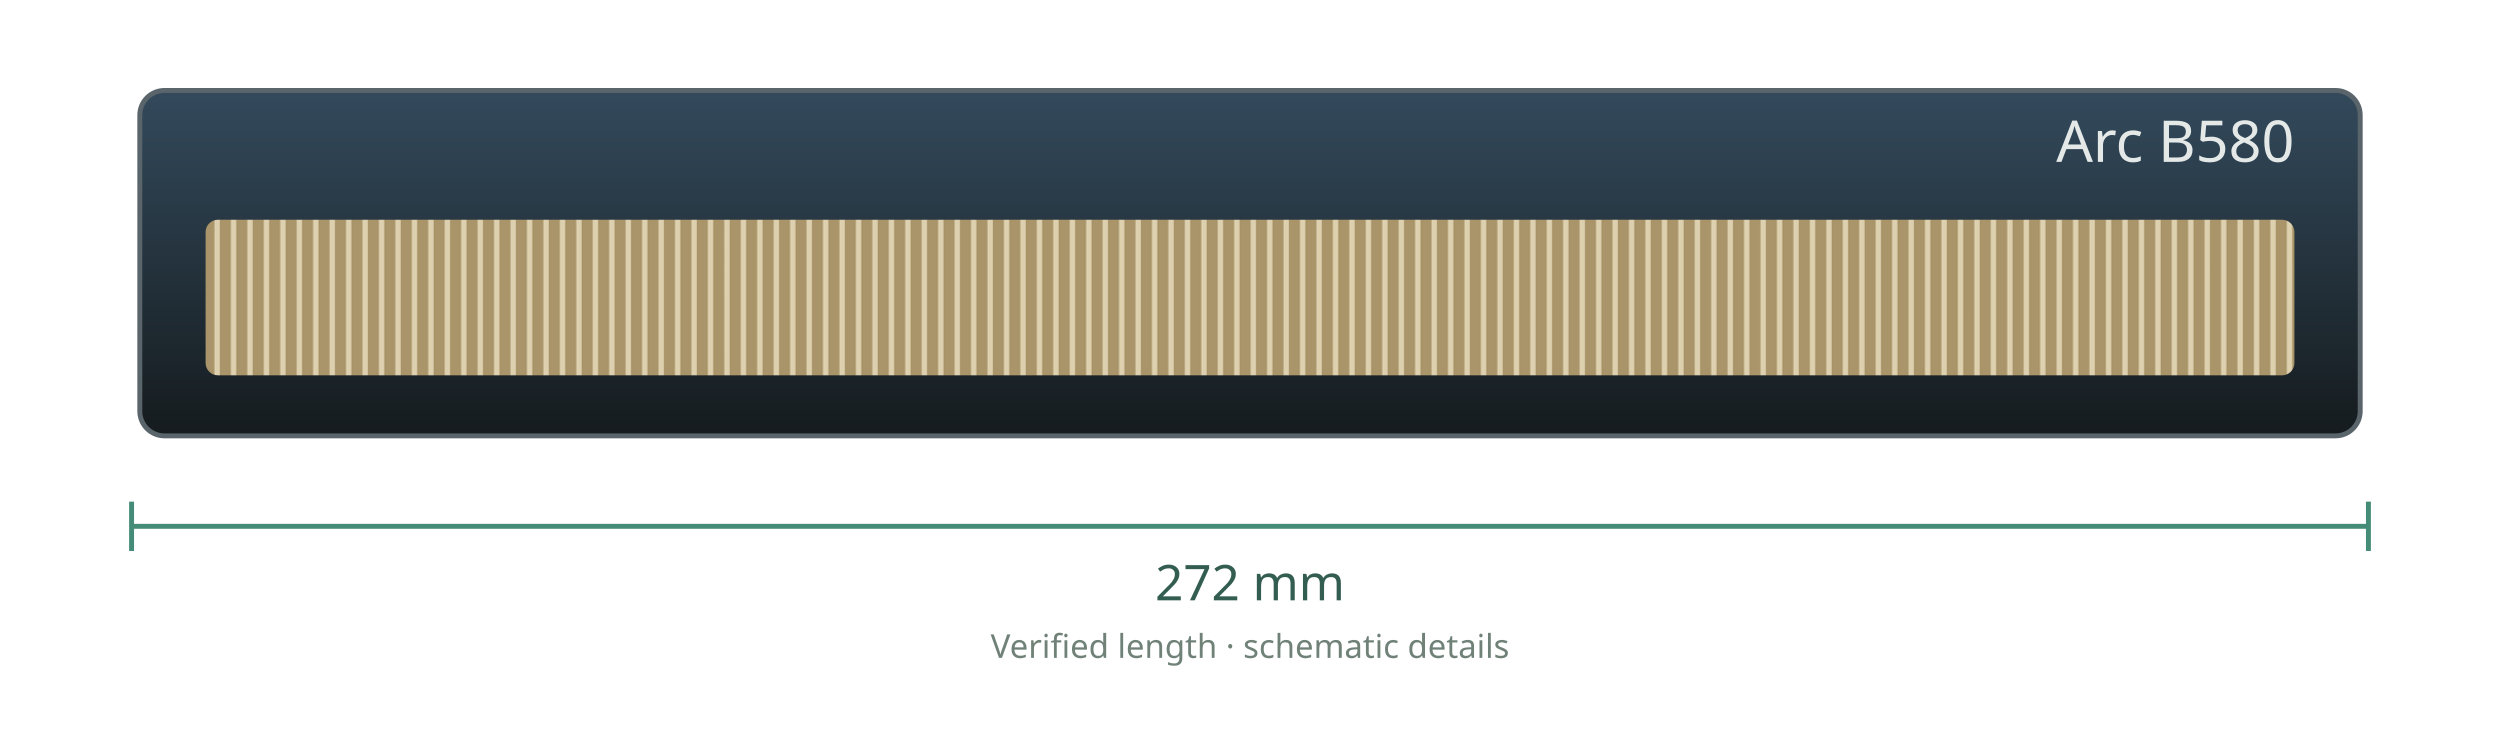
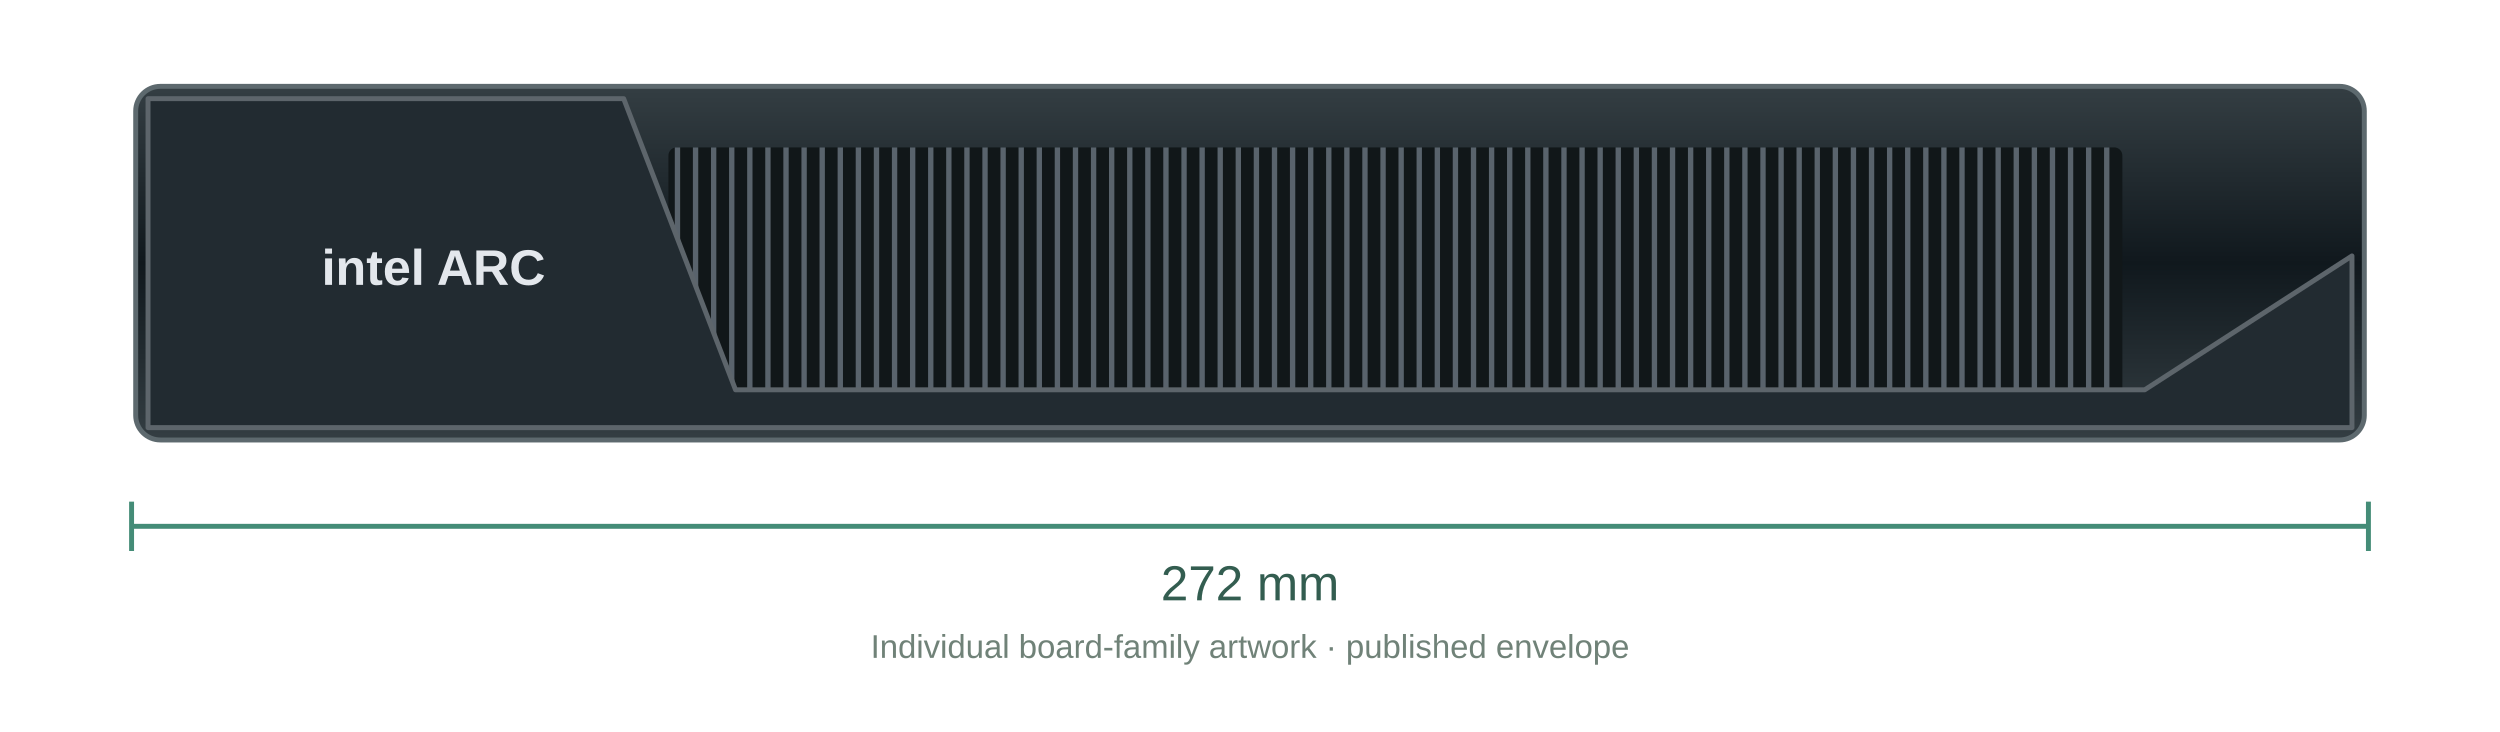
- <svg xmlns="http://www.w3.org/2000/svg" viewBox="-16 -10 304 89" role="img" aria-label="Arc B580 dimensioned 2D schematic">
+ <svg xmlns="http://www.w3.org/2000/svg" viewBox="-16 -10 304 89" role="img" aria-label="Arc B580 dimensioned view">
  <defs>
-     <linearGradient id="body" x2="0" y2="1">
-       <stop stop-color="#334a5c" />
-       <stop offset="1" stop-color="#151b1e" />
+     <linearGradient id="shell" x2="0" y2="1">
+       <stop stop-color="#343e43" />
+       <stop offset=".5" stop-color="#10181d" />
+       <stop offset="1" stop-color="#343e43" />
    </linearGradient>
-     <pattern id="fins" width="2" height="4" patternUnits="userSpaceOnUse">
-       <rect width="2" height="4" fill="#a99569" />
-       <path d="M.4 0V4" stroke="#ddd0af" stroke-width=".65" />
-     </pattern>
+     <linearGradient id="metal" x2="0" y2="1">
+       <stop stop-color="#6c767c" />
+       <stop offset=".4" stop-color="#343e43" />
+       <stop offset="1" stop-color="#6c767c" />
+     </linearGradient>
  </defs>
-   <rect x="1" y="1" width="270" height="42" rx="3" fill="url(#body)" stroke="#59646b" stroke-width=".6" />
-   <rect x="9" y="16.72" width="254" height="18.92" rx="1.5" fill="url(#fins)" />
-   <text x="263" y="9.68" fill="#e4e9e8" font-family="system-ui,sans-serif" font-size="7.0" text-anchor="end">Arc B580</text>
+   <rect x="0.5" y="0.5" width="271" height="43" rx="3" fill="url(#shell)" stroke="#5d696e" stroke-width="0.6" />
+   <rect x="65.28" y="7.92" width="176.8" height="30.8" rx="1" fill="#111719" />
+   <path d="M66.38 7.92V38.72" fill="none" stroke="#59636c" stroke-width="0.65" stroke-linejoin="round" />
+   <path d="M68.58 7.92V38.72" fill="none" stroke="#59636c" stroke-width="0.65" stroke-linejoin="round" />
+   <path d="M70.78 7.92V38.72" fill="none" stroke="#59636c" stroke-width="0.65" stroke-linejoin="round" />
+   <path d="M72.98 7.92V38.72" fill="none" stroke="#59636c" stroke-width="0.65" stroke-linejoin="round" />
+   <path d="M75.18 7.92V38.72" fill="none" stroke="#59636c" stroke-width="0.65" stroke-linejoin="round" />
+   <path d="M77.38 7.92V38.72" fill="none" stroke="#59636c" stroke-width="0.65" stroke-linejoin="round" />
+   <path d="M79.58 7.92V38.72" fill="none" stroke="#59636c" stroke-width="0.65" stroke-linejoin="round" />
+   <path d="M81.78 7.92V38.72" fill="none" stroke="#59636c" stroke-width="0.65" stroke-linejoin="round" />
+   <path d="M83.98 7.92V38.72" fill="none" stroke="#59636c" stroke-width="0.65" stroke-linejoin="round" />
+   <path d="M86.18 7.92V38.72" fill="none" stroke="#59636c" stroke-width="0.65" stroke-linejoin="round" />
+   <path d="M88.38 7.92V38.72" fill="none" stroke="#59636c" stroke-width="0.65" stroke-linejoin="round" />
+   <path d="M90.58 7.92V38.72" fill="none" stroke="#59636c" stroke-width="0.65" stroke-linejoin="round" />
+   <path d="M92.78 7.92V38.72" fill="none" stroke="#59636c" stroke-width="0.65" stroke-linejoin="round" />
+   <path d="M94.98 7.92V38.72" fill="none" stroke="#59636c" stroke-width="0.65" stroke-linejoin="round" />
+   <path d="M97.18 7.92V38.72" fill="none" stroke="#59636c" stroke-width="0.65" stroke-linejoin="round" />
+   <path d="M99.38 7.92V38.72" fill="none" stroke="#59636c" stroke-width="0.65" stroke-linejoin="round" />
+   <path d="M101.58 7.92V38.72" fill="none" stroke="#59636c" stroke-width="0.65" stroke-linejoin="round" />
+   <path d="M103.78 7.92V38.72" fill="none" stroke="#59636c" stroke-width="0.65" stroke-linejoin="round" />
+   <path d="M105.98 7.92V38.72" fill="none" stroke="#59636c" stroke-width="0.65" stroke-linejoin="round" />
+   <path d="M108.18 7.92V38.72" fill="none" stroke="#59636c" stroke-width="0.65" stroke-linejoin="round" />
+   <path d="M110.38 7.92V38.72" fill="none" stroke="#59636c" stroke-width="0.65" stroke-linejoin="round" />
+   <path d="M112.58 7.92V38.72" fill="none" stroke="#59636c" stroke-width="0.65" stroke-linejoin="round" />
+   <path d="M114.78 7.92V38.72" fill="none" stroke="#59636c" stroke-width="0.65" stroke-linejoin="round" />
+   <path d="M116.98 7.92V38.72" fill="none" stroke="#59636c" stroke-width="0.65" stroke-linejoin="round" />
+   <path d="M119.18 7.92V38.72" fill="none" stroke="#59636c" stroke-width="0.65" stroke-linejoin="round" />
+   <path d="M121.38 7.92V38.72" fill="none" stroke="#59636c" stroke-width="0.65" stroke-linejoin="round" />
+   <path d="M123.58 7.92V38.72" fill="none" stroke="#59636c" stroke-width="0.65" stroke-linejoin="round" />
+   <path d="M125.78 7.92V38.72" fill="none" stroke="#59636c" stroke-width="0.65" stroke-linejoin="round" />
+   <path d="M127.98 7.92V38.72" fill="none" stroke="#59636c" stroke-width="0.65" stroke-linejoin="round" />
+   <path d="M130.18 7.92V38.72" fill="none" stroke="#59636c" stroke-width="0.65" stroke-linejoin="round" />
+   <path d="M132.38 7.92V38.72" fill="none" stroke="#59636c" stroke-width="0.65" stroke-linejoin="round" />
+   <path d="M134.58 7.92V38.72" fill="none" stroke="#59636c" stroke-width="0.65" stroke-linejoin="round" />
+   <path d="M136.78 7.92V38.72" fill="none" stroke="#59636c" stroke-width="0.65" stroke-linejoin="round" />
+   <path d="M138.98 7.92V38.72" fill="none" stroke="#59636c" stroke-width="0.65" stroke-linejoin="round" />
+   <path d="M141.18 7.92V38.72" fill="none" stroke="#59636c" stroke-width="0.65" stroke-linejoin="round" />
+   <path d="M143.38 7.92V38.72" fill="none" stroke="#59636c" stroke-width="0.65" stroke-linejoin="round" />
+   <path d="M145.58 7.92V38.72" fill="none" stroke="#59636c" stroke-width="0.65" stroke-linejoin="round" />
+   <path d="M147.78 7.92V38.72" fill="none" stroke="#59636c" stroke-width="0.65" stroke-linejoin="round" />
+   <path d="M149.98 7.92V38.72" fill="none" stroke="#59636c" stroke-width="0.65" stroke-linejoin="round" />
+   <path d="M152.18 7.92V38.72" fill="none" stroke="#59636c" stroke-width="0.65" stroke-linejoin="round" />
+   <path d="M154.38 7.92V38.72" fill="none" stroke="#59636c" stroke-width="0.65" stroke-linejoin="round" />
+   <path d="M156.58 7.92V38.72" fill="none" stroke="#59636c" stroke-width="0.65" stroke-linejoin="round" />
+   <path d="M158.78 7.92V38.72" fill="none" stroke="#59636c" stroke-width="0.65" stroke-linejoin="round" />
+   <path d="M160.98 7.92V38.72" fill="none" stroke="#59636c" stroke-width="0.65" stroke-linejoin="round" />
+   <path d="M163.18 7.92V38.72" fill="none" stroke="#59636c" stroke-width="0.65" stroke-linejoin="round" />
+   <path d="M165.38 7.92V38.72" fill="none" stroke="#59636c" stroke-width="0.65" stroke-linejoin="round" />
+   <path d="M167.58 7.92V38.72" fill="none" stroke="#59636c" stroke-width="0.65" stroke-linejoin="round" />
+   <path d="M169.78 7.92V38.72" fill="none" stroke="#59636c" stroke-width="0.65" stroke-linejoin="round" />
+   <path d="M171.98 7.92V38.72" fill="none" stroke="#59636c" stroke-width="0.65" stroke-linejoin="round" />
+   <path d="M174.18 7.92V38.72" fill="none" stroke="#59636c" stroke-width="0.65" stroke-linejoin="round" />
+   <path d="M176.38 7.92V38.72" fill="none" stroke="#59636c" stroke-width="0.65" stroke-linejoin="round" />
+   <path d="M178.58 7.92V38.72" fill="none" stroke="#59636c" stroke-width="0.65" stroke-linejoin="round" />
+   <path d="M180.78 7.92V38.72" fill="none" stroke="#59636c" stroke-width="0.65" stroke-linejoin="round" />
+   <path d="M182.98 7.92V38.72" fill="none" stroke="#59636c" stroke-width="0.65" stroke-linejoin="round" />
+   <path d="M185.18 7.92V38.72" fill="none" stroke="#59636c" stroke-width="0.65" stroke-linejoin="round" />
+   <path d="M187.38 7.92V38.72" fill="none" stroke="#59636c" stroke-width="0.65" stroke-linejoin="round" />
+   <path d="M189.58 7.92V38.72" fill="none" stroke="#59636c" stroke-width="0.65" stroke-linejoin="round" />
+   <path d="M191.78 7.92V38.72" fill="none" stroke="#59636c" stroke-width="0.65" stroke-linejoin="round" />
+   <path d="M193.98 7.92V38.72" fill="none" stroke="#59636c" stroke-width="0.65" stroke-linejoin="round" />
+   <path d="M196.18 7.92V38.72" fill="none" stroke="#59636c" stroke-width="0.65" stroke-linejoin="round" />
+   <path d="M198.38 7.92V38.72" fill="none" stroke="#59636c" stroke-width="0.65" stroke-linejoin="round" />
+   <path d="M200.58 7.92V38.72" fill="none" stroke="#59636c" stroke-width="0.65" stroke-linejoin="round" />
+   <path d="M202.78 7.92V38.72" fill="none" stroke="#59636c" stroke-width="0.65" stroke-linejoin="round" />
+   <path d="M204.98 7.92V38.72" fill="none" stroke="#59636c" stroke-width="0.65" stroke-linejoin="round" />
+   <path d="M207.18 7.92V38.72" fill="none" stroke="#59636c" stroke-width="0.65" stroke-linejoin="round" />
+   <path d="M209.38 7.92V38.72" fill="none" stroke="#59636c" stroke-width="0.65" stroke-linejoin="round" />
+   <path d="M211.58 7.92V38.72" fill="none" stroke="#59636c" stroke-width="0.65" stroke-linejoin="round" />
+   <path d="M213.78 7.92V38.72" fill="none" stroke="#59636c" stroke-width="0.65" stroke-linejoin="round" />
+   <path d="M215.98 7.92V38.72" fill="none" stroke="#59636c" stroke-width="0.65" stroke-linejoin="round" />
+   <path d="M218.18 7.92V38.72" fill="none" stroke="#59636c" stroke-width="0.65" stroke-linejoin="round" />
+   <path d="M220.38 7.92V38.72" fill="none" stroke="#59636c" stroke-width="0.65" stroke-linejoin="round" />
+   <path d="M222.58 7.92V38.72" fill="none" stroke="#59636c" stroke-width="0.65" stroke-linejoin="round" />
+   <path d="M224.78 7.92V38.72" fill="none" stroke="#59636c" stroke-width="0.65" stroke-linejoin="round" />
+   <path d="M226.98 7.92V38.72" fill="none" stroke="#59636c" stroke-width="0.65" stroke-linejoin="round" />
+   <path d="M229.18 7.92V38.72" fill="none" stroke="#59636c" stroke-width="0.65" stroke-linejoin="round" />
+   <path d="M231.38 7.92V38.72" fill="none" stroke="#59636c" stroke-width="0.65" stroke-linejoin="round" />
+   <path d="M233.58 7.92V38.72" fill="none" stroke="#59636c" stroke-width="0.65" stroke-linejoin="round" />
+   <path d="M235.78 7.92V38.72" fill="none" stroke="#59636c" stroke-width="0.65" stroke-linejoin="round" />
+   <path d="M237.98 7.92V38.72" fill="none" stroke="#59636c" stroke-width="0.65" stroke-linejoin="round" />
+   <path d="M240.18 7.92V38.72" fill="none" stroke="#59636c" stroke-width="0.65" stroke-linejoin="round" />
+   <path d="M2 2H59.84L73.44 37.4H244.8L270 21.12V42H2Z" fill="#222b31" stroke="#5d656b" stroke-width="0.6" stroke-linejoin="round" />
+   <text x="36.72" y="24.64" fill="#e3e7ec" font-family="Arial,Helvetica,sans-serif" font-size="6.1" font-weight="600" text-anchor="middle">intel ARC</text>
  <path d="M0 51V57 M0 54H272 M272 51V57" stroke="#448c77" fill="none" stroke-width=".6" />
-   <text x="136.0" y="63" text-anchor="middle" fill="#335d50" font-family="system-ui,sans-serif" font-size="6">272 mm</text>
-   <text x="136.0" y="70" text-anchor="middle" fill="#708278" font-family="system-ui,sans-serif" font-size="4">Verified length · schematic details</text>
+   <text x="136.0" y="63" text-anchor="middle" fill="#335d50" font-family="Arial,sans-serif" font-size="6">272 mm</text>
+   <text x="136.0" y="70" text-anchor="middle" fill="#708278" font-family="Arial,sans-serif" font-size="4">Individual board-family artwork · published envelope</text>
</svg>
